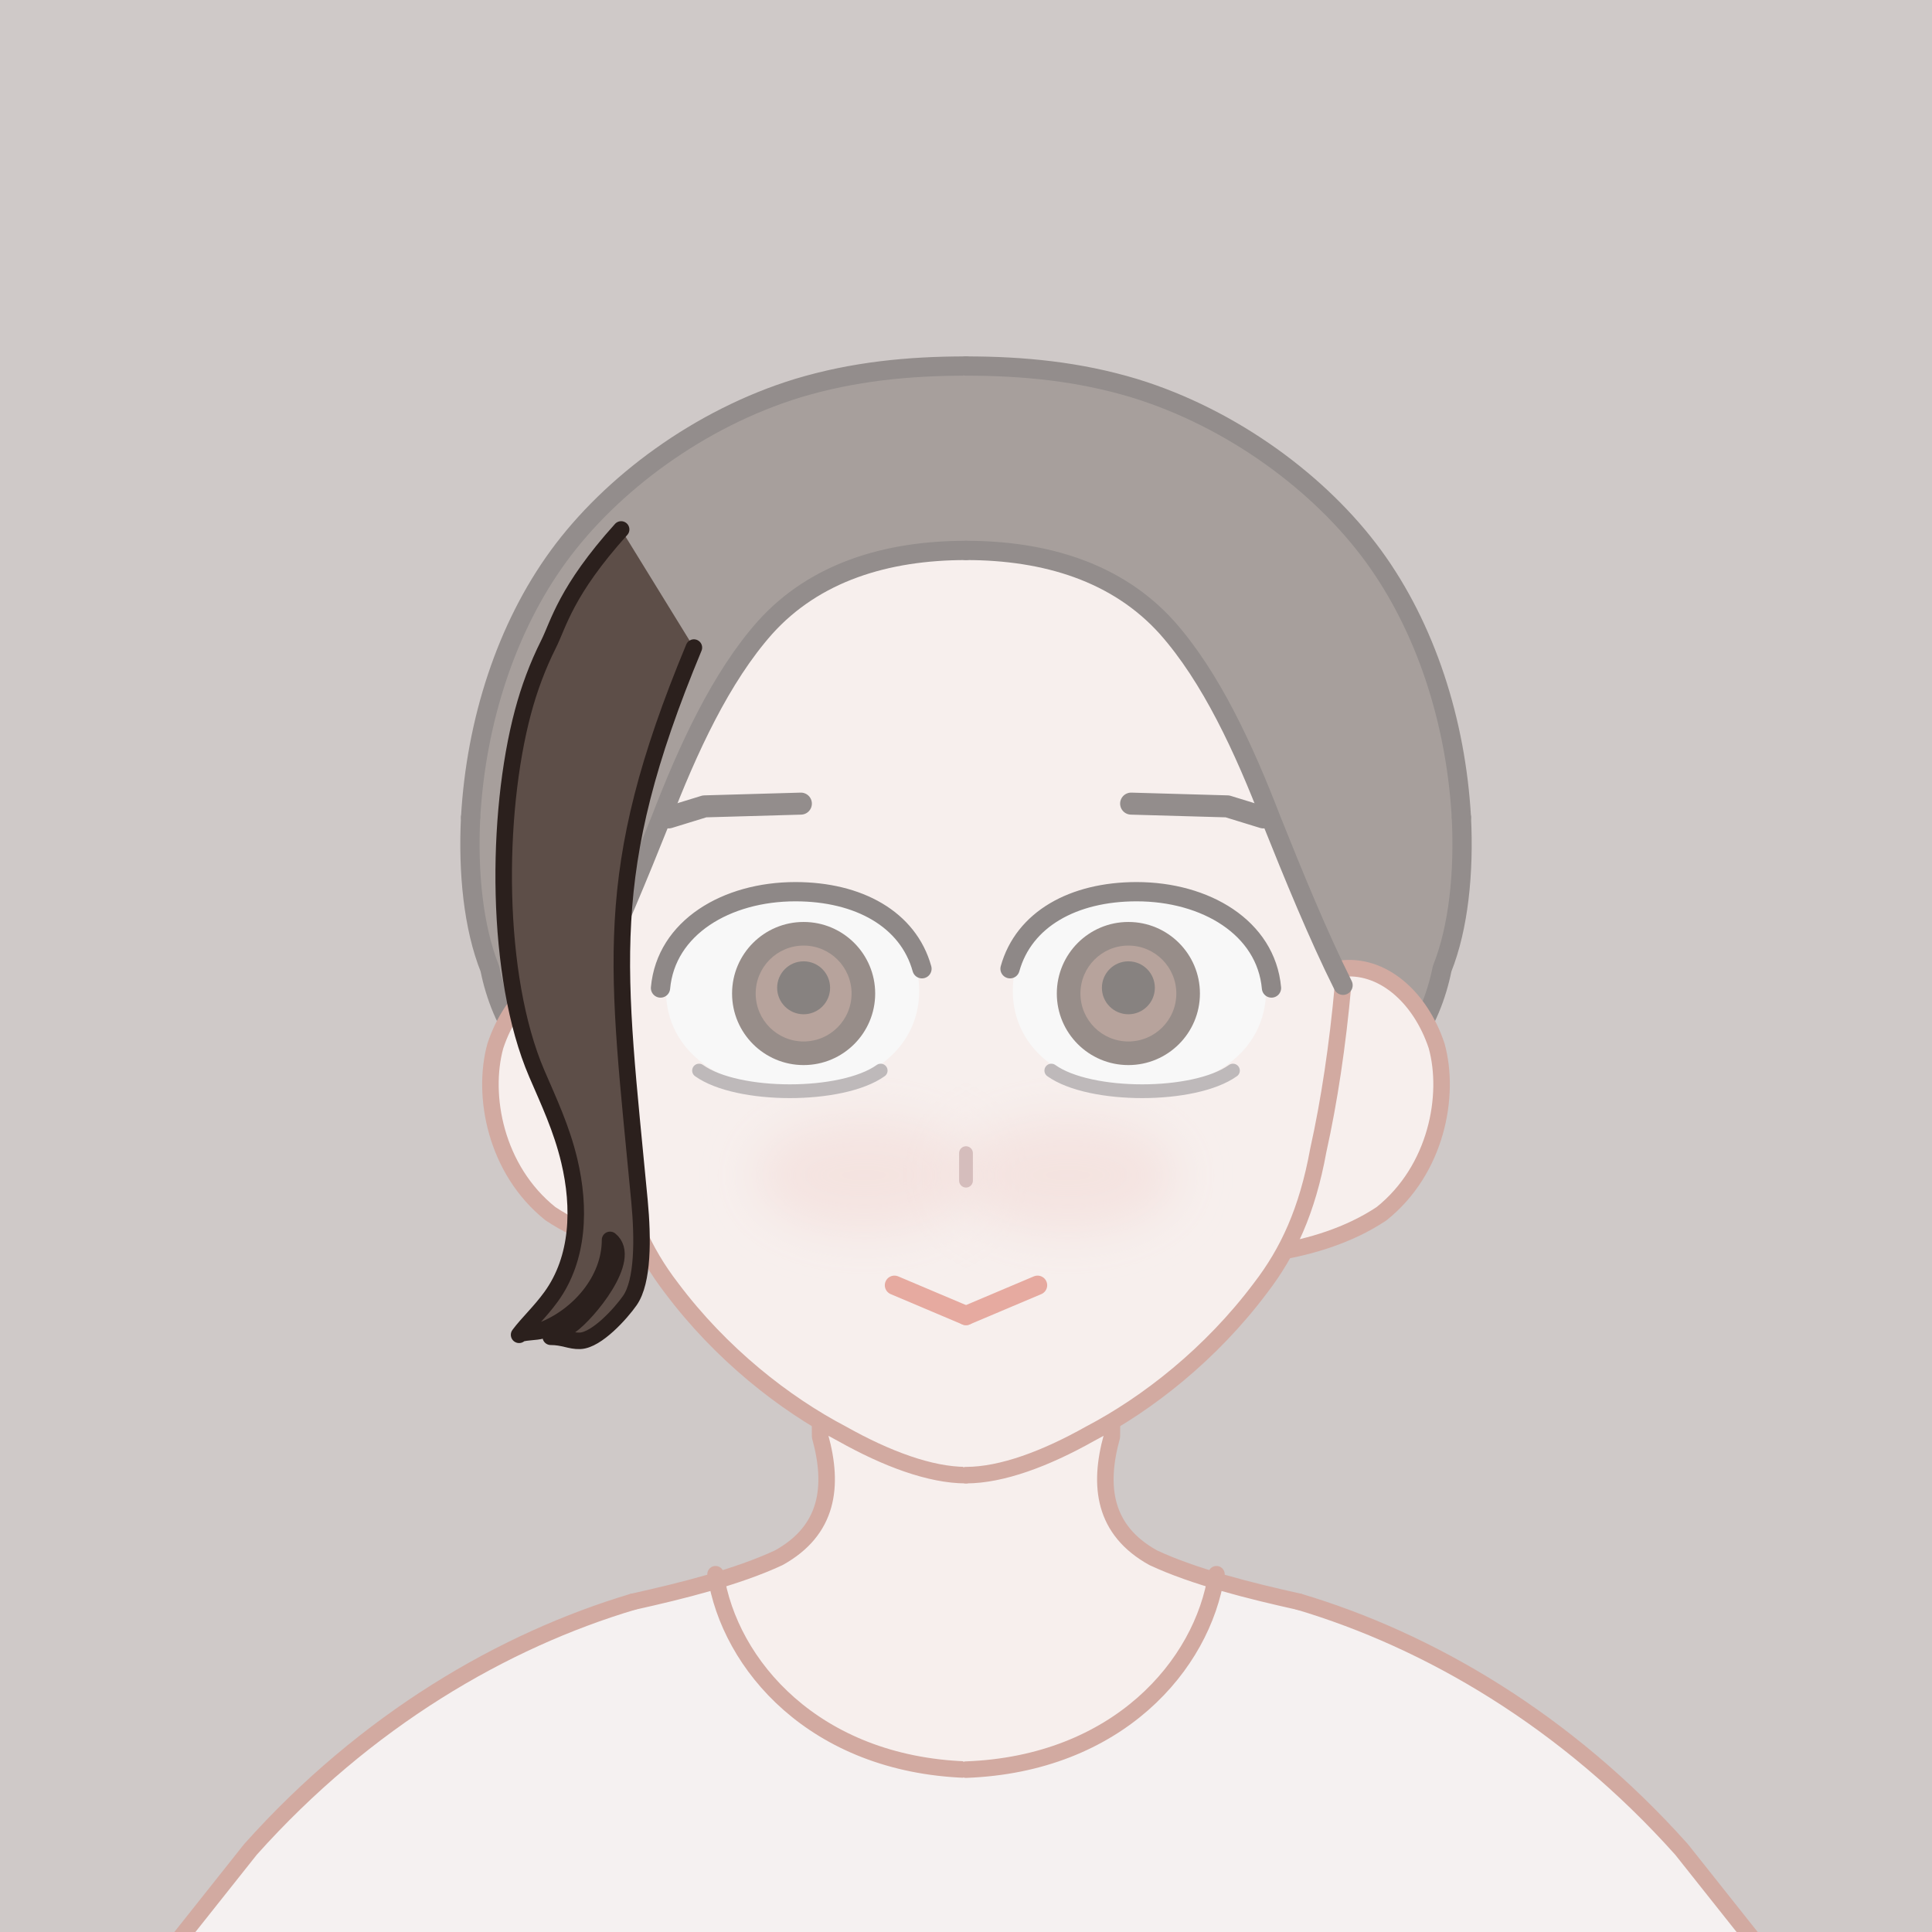
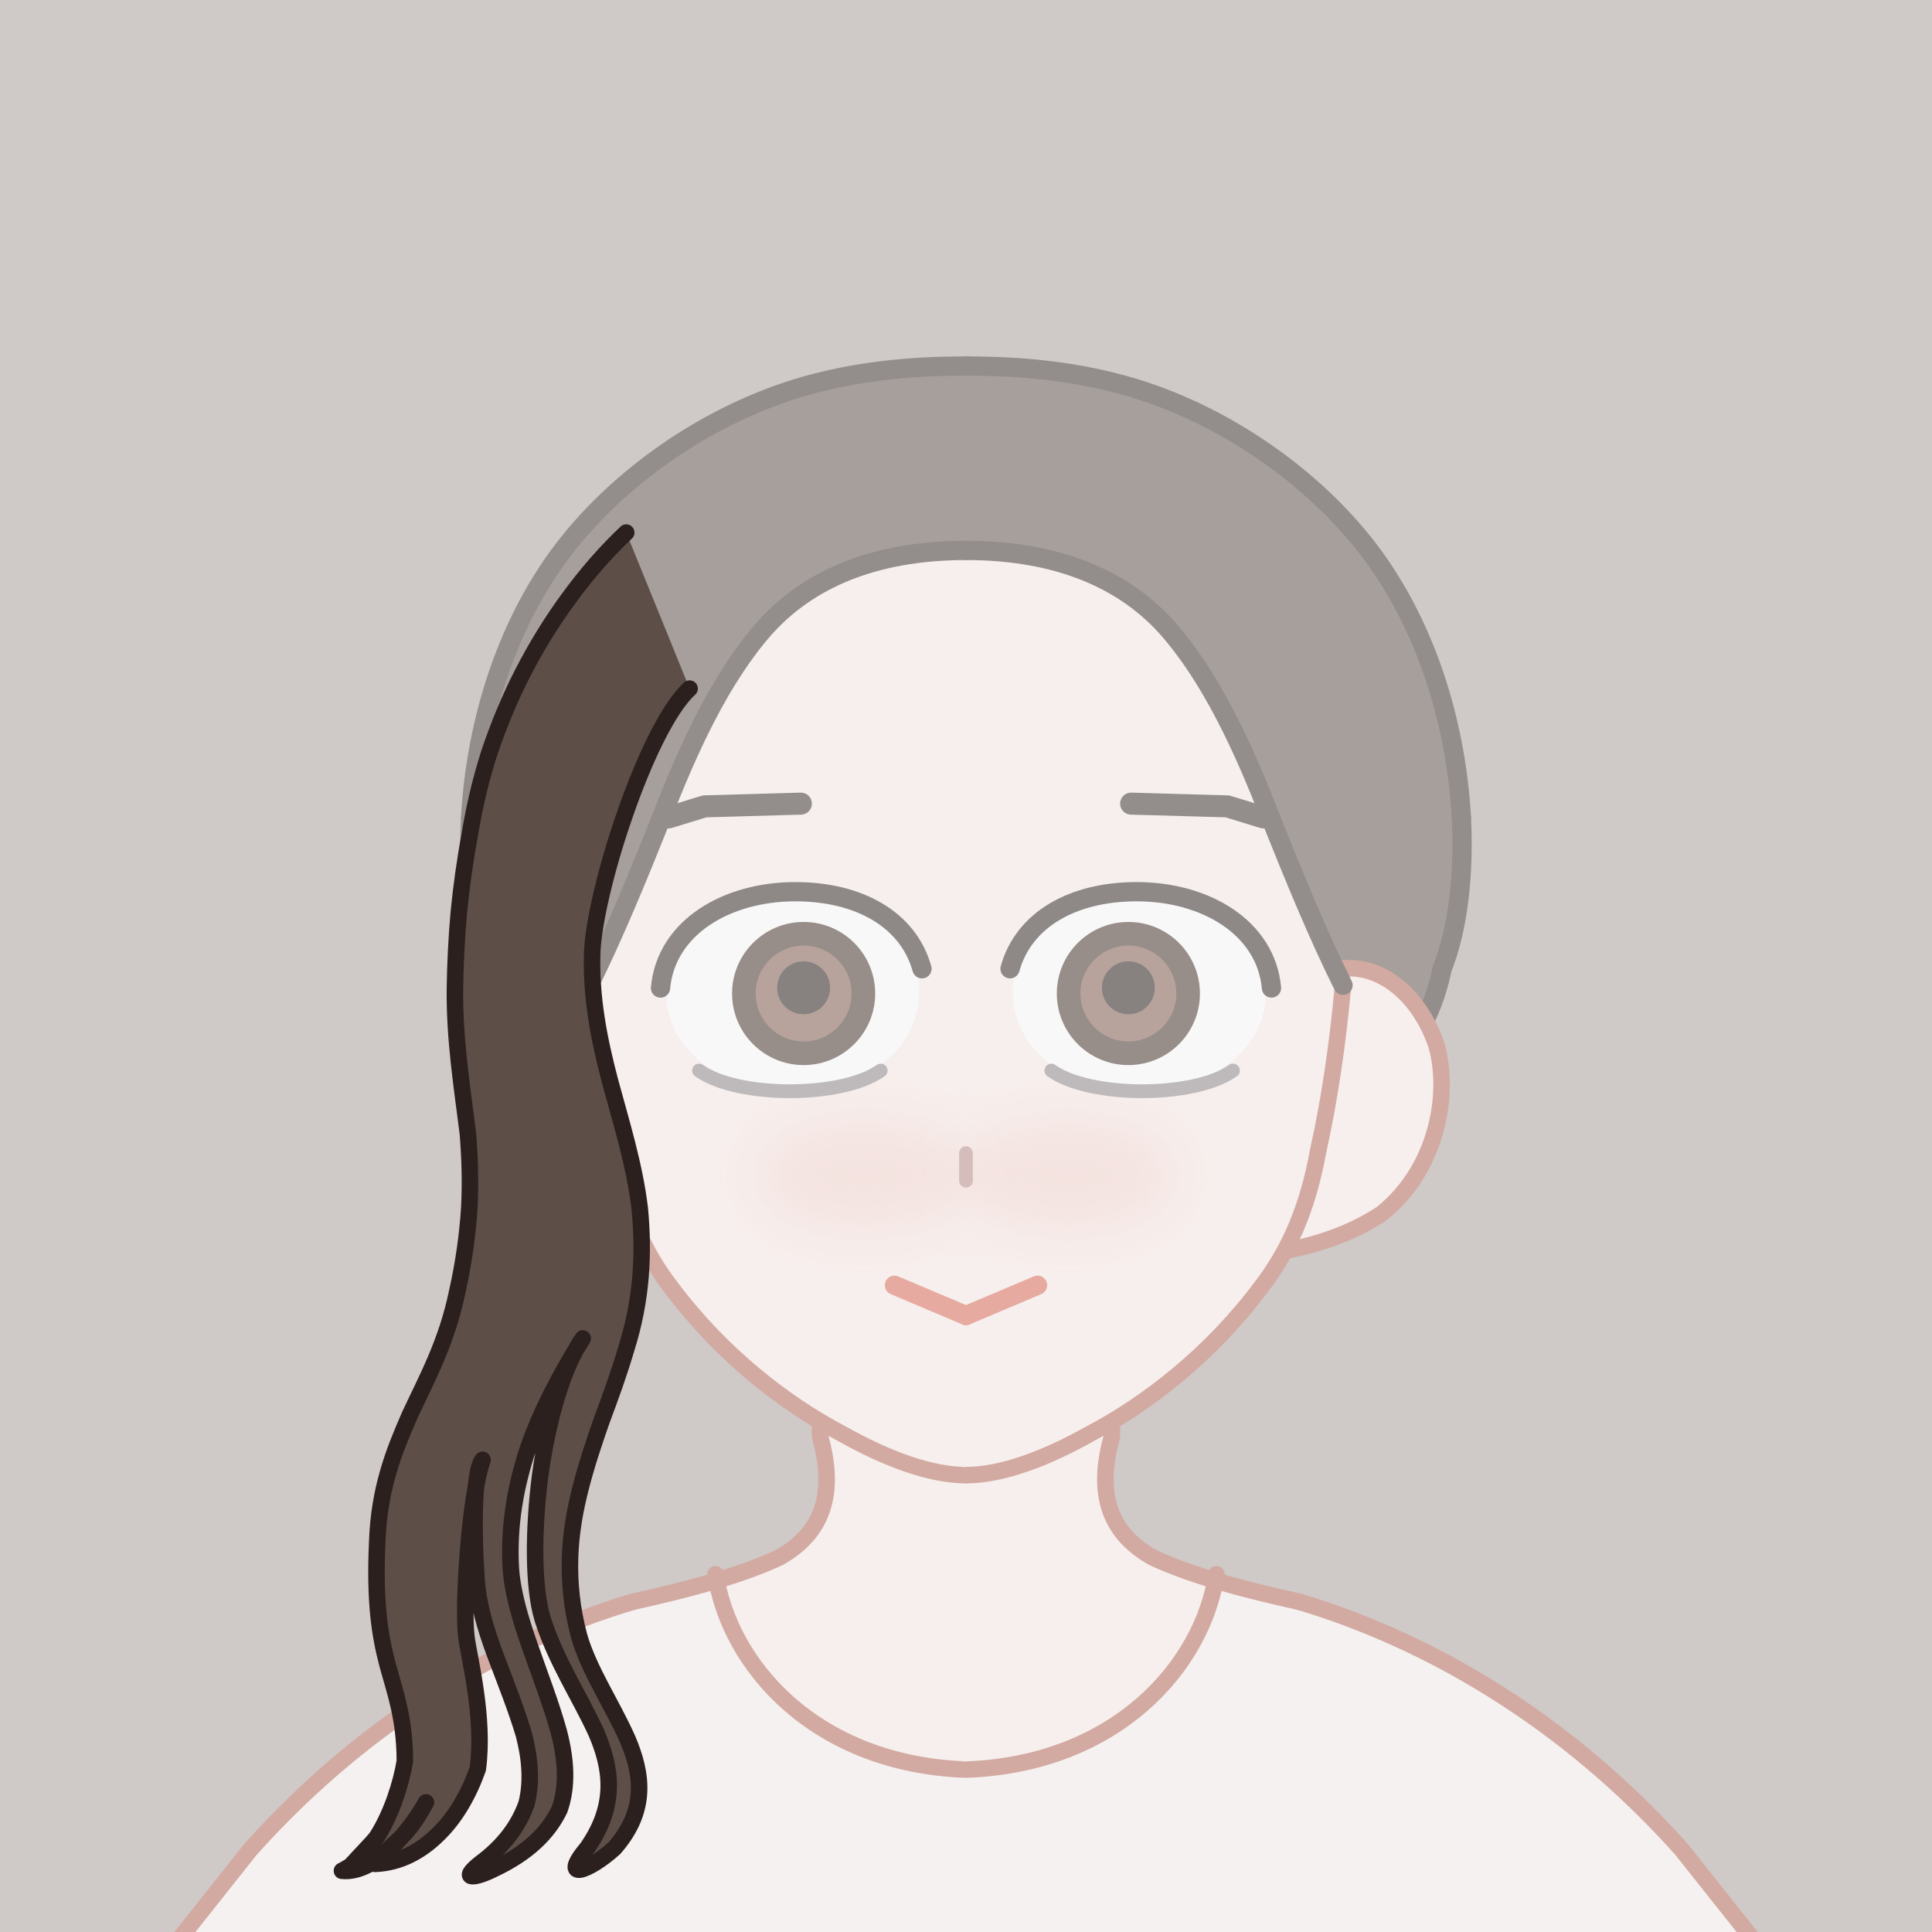
<svg xmlns="http://www.w3.org/2000/svg" width="702" height="702" viewBox="0 0 702 702">
  <defs>
-     <clipPath id="clip-path-1">
+     <clipPath id="clip-path-5">
      <path d="M242 389.2 L386 389.2 L386 464.8 L242 464.8 Z" />
    </clipPath>
    <filter id="filter-1" filterUnits="userSpaceOnUse" x="245" y="377" width="138" height="100" color-interpolation-filters="sRGB">
      <feGaussianBlur in="SourceGraphic" stdDeviation="9" color-interpolation-filters="linearRGB" />
    </filter>
-     <clipPath id="clip-path-2">
+     <clipPath id="clip-path-6">
      <path d="M460 389.2 L316 389.2 L316 464.8 L460 464.8 Z" />
    </clipPath>
    <filter id="filter-2" filterUnits="userSpaceOnUse" x="319" y="377" width="138" height="100" color-interpolation-filters="sRGB">
      <feGaussianBlur in="SourceGraphic" stdDeviation="9" color-interpolation-filters="linearRGB" />
    </filter>
-     <clipPath id="clip-path-3">
+     <clipPath id="clip-path-7">
      <path d="M242 360 C242 338 262 326 288 326 C314 326 334 338 334 360 C334 382 314 396 288 396 C262 396 242 382 242 360 Z" />
    </clipPath>
-     <clipPath id="clip-path-4">
+     <clipPath id="clip-path-8">
      <path d="M460 360 C460 338 440 326 414 326 C388 326 368 338 368 360 C368 382 388 396 414 396 C440 396 460 382 460 360 Z" />
    </clipPath>
  </defs>
  <g id="_ref">
    <g opacity="0.5">
      <rect x="0" y="0" width="702" height="702" fill="#ada19f" />
      <g data-layer="body">
        <g>
          <path d="M260 573 L230 582 C183 596 133 625 91 672 L60 712 L352 712 L352 643 C296 641 265 605 260 573 Z" fill="#f9f2f1" />
          <path d="M296 490 L298 522 C303 540 301 556 283 566 L260 573 C265 605 296 641 352 643 L352 490 Z" fill="#fdeeea" />
          <path d="M230 582 C183 596 133 625 91 672 L64 706" fill="none" stroke="#b46352" stroke-width="6" stroke-linecap="round" stroke-linejoin="round" />
          <path d="M296 500 C298 510 298 516 298 522 C303 540 301 556 283 566 C268 573 248 578 230 582" fill="none" stroke="#b46352" stroke-width="6" stroke-linecap="round" stroke-linejoin="round" />
          <path d="M260 572 C265 605 296 641 351 643" fill="none" stroke="#b46352" stroke-width="6" stroke-linecap="round" stroke-linejoin="round" />
        </g>
        <g>
          <path d="M442 573 L472 582 C519 596 569 625 611 672 L642 712 L350 712 L350 643 C406 641 437 605 442 573 Z" fill="#f9f2f1" />
          <path d="M406 490 L404 522 C399 540 401 556 419 566 L442 573 C437 605 406 641 350 643 L350 490 Z" fill="#fdeeea" />
          <path d="M472 582 C519 596 569 625 611 672 L638 706" fill="none" stroke="#b46352" stroke-width="6" stroke-linecap="round" stroke-linejoin="round" />
          <path d="M406 500 C404 510 404 516 404 522 C399 540 401 556 419 566 C434 573 454 578 472 582" fill="none" stroke="#b46352" stroke-width="6" stroke-linecap="round" stroke-linejoin="round" />
          <path d="M442 572 C437 605 406 641 351 643" fill="none" stroke="#b46352" stroke-width="6" stroke-linecap="round" stroke-linejoin="round" />
        </g>
      </g>
      <g data-layer="hairBase">
        <g>
          <path d="M352 133 L351 133 C330 133 310 135 290 141 C254 152 222 176 203 202 C184 228 173 262 171 297 C170 317 172 337 178 352 C180 362 184 372 190 380 L198 386 L352 386 Z" fill="#5d4e48" />
          <path d="M351 133 C330 133 310 135 290 141 C254 152 222 176 203 202 C184 228 173 262 171 297" fill="none" stroke="#352a27" stroke-width="7" stroke-linecap="round" stroke-linejoin="round" />
          <path d="M171 297 C170 317 172 337 178 352 C180 362 184 372 190 380" fill="none" stroke="#352a27" stroke-width="7" stroke-linecap="round" stroke-linejoin="round" />
        </g>
        <g>
          <path d="M350 133 L351 133 C372 133 392 135 412 141 C448 152 480 176 499 202 C518 228 529 262 531 297 C532 317 530 337 524 352 C522 362 518 372 512 380 L504 386 L350 386 Z" fill="#5d4e48" />
          <path d="M351 133 C372 133 392 135 412 141 C448 152 480 176 499 202 C518 228 529 262 531 297" fill="none" stroke="#352a27" stroke-width="7" stroke-linecap="round" stroke-linejoin="round" />
          <path d="M531 297 C532 317 530 337 524 352 C522 362 518 372 512 380" fill="none" stroke="#352a27" stroke-width="7" stroke-linecap="round" stroke-linejoin="round" />
        </g>
      </g>
      <g data-layer="ear">
        <g>
          <path d="M215 352 C200 350 186 362 180 380 C175 398 180 425 200 441 C212 449 226 453 238 455 L225 380 Z" fill="#fdeeea" />
          <path d="M215 352 C200 350 186 362 180 380 C175 398 180 425 200 441 C212 449 226 453 238 455" fill="none" stroke="#b46352" stroke-width="6" stroke-linecap="round" stroke-linejoin="round" />
        </g>
        <g>
          <path d="M487 352 C502 350 516 362 522 380 C527 398 522 425 502 441 C490 449 476 453 464 455 L477 380 Z" fill="#fdeeea" />
          <path d="M487 352 C502 350 516 362 522 380 C527 398 522 425 502 441 C490 449 476 453 464 455" fill="none" stroke="#b46352" stroke-width="6" stroke-linecap="round" stroke-linejoin="round" />
        </g>
      </g>
      <g data-layer="face">
        <g>
          <path d="M352 200 L351 200 C322 200 296 208 278 228 C262 246 250 272 240 298 C232 318 223 340 214 358 C216 380 219 400 223 418 C227 440 234 455 244 468 C262 492 285 510 306 521 C322 530 338 536 351 536 L352 536 Z" fill="#fdeeea" />
          <path d="M214 358 C216 380 219 400 223 418 C227 440 234 455 244 468 C262 492 285 510 306 521 C322 530 338 536 351 536" fill="none" stroke="#b46352" stroke-width="6" stroke-linecap="round" stroke-linejoin="round" />
        </g>
        <g>
          <path d="M350 200 L351 200 C380 200 406 208 424 228 C440 246 452 272 462 298 C470 318 479 340 488 358 C486 380 483 400 479 418 C475 440 468 455 458 468 C440 492 417 510 396 521 C380 530 364 536 351 536 L350 536 Z" fill="#fdeeea" />
          <path d="M488 358 C486 380 483 400 479 418 C475 440 468 455 458 468 C440 492 417 510 396 521 C380 530 364 536 351 536" fill="none" stroke="#b46352" stroke-width="6" stroke-linecap="round" stroke-linejoin="round" />
        </g>
      </g>
      <g data-layer="makeup">
-         <g clip-path="url(#clip-path-1)">
+         <g clip-path="url(#clip-path-5)">
          <g filter="url(#filter-1)">
            <ellipse cx="314" cy="427" rx="40" ry="21" fill="#f3bfb8" opacity="0.5" />
          </g>
        </g>
-         <g clip-path="url(#clip-path-2)">
+         <g clip-path="url(#clip-path-6)">
          <g filter="url(#filter-2)">
            <ellipse cx="388" cy="427" rx="40" ry="21" fill="#f3bfb8" opacity="0.5" />
          </g>
        </g>
      </g>
      <g data-layer="mouth">
        <line x1="325" y1="467" x2="351" y2="478" fill="none" stroke="#dc6450" stroke-width="7" stroke-linecap="round" stroke-linejoin="round" />
        <line x1="377" y1="467" x2="351" y2="478" fill="none" stroke="#dc6450" stroke-width="7" stroke-linecap="round" stroke-linejoin="round" />
        <line x1="351" y1="419" x2="351" y2="429" fill="none" stroke="#b98a88" stroke-width="5" stroke-linecap="round" />
      </g>
      <g data-layer="eye">
        <path d="M242 360 C242 338 262 326 288 326 C314 326 334 338 334 360 C334 382 314 396 288 396 C262 396 242 382 242 360 Z" fill="#ffffff" />
-         <g clip-path="url(#clip-path-3)">
+         <g clip-path="url(#clip-path-7)">
          <g>
            <circle cx="292" cy="361" r="26" fill="#3e2a22" />
            <circle cx="292" cy="361" r="17.42" fill="#7e5647" />
            <circle cx="292" cy="358.92" r="9.62" fill="#1e1410" />
          </g>
        </g>
        <g>
          <path d="M254 389 C268 399 306 399 320 389" fill="none" stroke="#8b8284" stroke-width="5" stroke-linecap="round" />
          <path d="M240 359 C242 337 264 324 289 324 C312 324 330 334 335 352" fill="none" stroke="#2b201d" stroke-width="7" stroke-linecap="round" stroke-linejoin="round" />
        </g>
        <g>
          <path d="M460 360 C460 338 440 326 414 326 C388 326 368 338 368 360 C368 382 388 396 414 396 C440 396 460 382 460 360 Z" fill="#ffffff" />
-           <g clip-path="url(#clip-path-4)">
+           <g clip-path="url(#clip-path-8)">
            <g>
              <circle cx="410" cy="361" r="26" fill="#3e2a22" />
              <circle cx="410" cy="361" r="17.42" fill="#7e5647" />
              <circle cx="410" cy="358.92" r="9.62" fill="#1e1410" />
            </g>
          </g>
          <g>
            <path d="M448 389 C434 399 396 399 382 389" fill="none" stroke="#8b8284" stroke-width="5" stroke-linecap="round" />
            <path d="M462 359 C460 337 438 324 413 324 C390 324 372 334 367 352" fill="none" stroke="#2b201d" stroke-width="7" stroke-linecap="round" stroke-linejoin="round" />
          </g>
        </g>
      </g>
      <g data-layer="hairLine">
        <path d="M351 200 C322 200 296 208 278 228 C262 246 250 272 240 298 C232 318 223 340 214 358" fill="none" stroke="#352a27" stroke-width="7" stroke-linecap="round" stroke-linejoin="round" />
        <path d="M351 200 C380 200 406 208 424 228 C440 246 452 272 462 298 C470 318 479 340 488 358" fill="none" stroke="#352a27" stroke-width="7" stroke-linecap="round" stroke-linejoin="round" />
      </g>
      <g data-layer="brow">
        <polyline points="243,297 256,293 291,292" fill="none" stroke="#352a27" stroke-width="8" stroke-linecap="round" stroke-linejoin="round" />
        <polyline points="459,297 446,293 411,292" fill="none" stroke="#352a27" stroke-width="8" stroke-linecap="round" stroke-linejoin="round" />
      </g>
    </g>
  </g>
  <g id="half">
-     <path d="M252.129 235.298 C217.819 317.797 224.296 350.923 232.365 436.426 C233.647 450.013 233.697 465.624 228.851 472.566 C225.676 477.113 216.86 486.979 210.734 487.198 C207.232 487.324 204.79 485.724 200.11 485.724 C202.87 483.998 203.883 483.968 207.37 481.556 C213.265 477.478 230.158 457.31 221.665 450.516 C221.665 465.254 210.195 478.255 196.962 483.385 C195.079 484.114 189.264 483.92 188.613 485.005 C191.871 480.661 196.2 476.761 200.242 471.186 C210.351 457.243 210.894 438.769 206.861 421.807 C204.054 409.999 199.372 400.167 195.05 390.108 C179.83 354.681 180.093 295.955 190 258.782 C192.26 250.302 195.3 242.038 199.358 233.957 C202.939 226.823 205.547 214.721 225.692 192.376" fill="#5d4e48" stroke="#2b201d" stroke-width="6" stroke-linecap="round" stroke-linejoin="round" />
+     <path d="M227.541 193.512 C219.936 200.709 213.051 208.657 206.824 217.184 C200.499 225.756 194.914 234.874 190.021 244.358 C185.176 253.828 181.119 263.625 177.781 273.553 C174.643 283.401 172.317 293.338 170.711 303.179 C168.918 312.821 167.596 322.426 166.681 331.853 C165.861 341.253 165.425 350.481 165.297 359.4 C165.135 377.792 167.836 394.544 169.999 411.845 C170.702 420.628 171.019 429.616 170.509 439.102 C169.875 448.625 168.55 458.607 166.14 469.334 C162.3 487.913 155.027 501.036 148.882 514.212 C143.082 527.449 137.759 540.836 137.07 560.168 C136.07 581.939 137.96 594.013 140.794 604.802 C143.597 615.109 147.066 624.227 147.101 639.917 C145.787 647.993 142.309 658.956 137.095 667.208 C135.678 669.472 128.227 676.609 127.956 677.605 L128.277 676.937 C128.234 677.683 124.844 679.465 124.241 679.754 C136.109 680.971 149.036 665.346 154.78 654.906 C147.042 668.925 144.735 667.204 136.24 677.243 C145.3 676.89 152.956 672.705 159.28 666.441 C165.639 660.252 170.406 651.791 173.616 642.721 C176.111 624.016 170.507 602.707 169.472 594.815 C168.663 588.212 169.086 575.404 170.157 562.623 C171.157 549.853 173.016 537.074 175.34 530.432 C170.978 535.87 172.583 569.717 173.499 577.433 C174.518 585.701 177.367 594.657 180.838 603.644 C184.136 612.402 187.692 621.361 190.324 630.188 C192.579 638.852 193.325 647.418 191.31 655.368 C188.517 663.202 183.362 670.493 174.62 676.976 C166.414 683.5 172.968 682.419 179.487 679.098 C191.914 673.241 199.31 665.863 203.336 657.439 C206.366 648.817 205.64 639.144 203.069 629.301 C200.304 619.247 196.259 608.896 192.756 598.808 C189.073 588.402 186.13 578.384 185.595 569.581 C184.752 554.295 187.329 539.874 191.953 526.026 C196.702 512.325 203.761 499.21 211.734 486.328 C204.594 496.582 199.013 516.083 196.277 536.042 C193.692 556.248 193.671 576.769 197.153 588.205 C202.007 603.571 210.599 616.309 216.578 629.382 C222.175 642.307 224.272 655.76 213.446 671.363 C203.042 683.832 213.878 680.032 223.224 671.553 C235.353 657.773 233.405 644.502 228.014 631.899 C222.353 619.13 213.915 606.837 210.378 594.334 C207.784 584.487 206.879 575.266 207.12 566.408 C207.346 557.553 208.819 549.043 210.979 540.62 C213.096 532.298 215.826 524.111 218.759 515.762 C221.891 507.38 224.996 498.876 227.596 489.965 C233.32 471.839 233.974 455.134 232.456 439.047 C230.534 423.188 225.777 408.058 221.651 392.812 C217.667 377.675 214.594 362.277 215.194 345.771 C215.627 335.521 220.094 315.981 226.799 296.684 C233.646 276.722 242.591 257.513 250.574 250.207" fill="#5d4e48" stroke="#2b201d" stroke-width="6" stroke-linecap="round" stroke-linejoin="round" />
  </g>
</svg>
